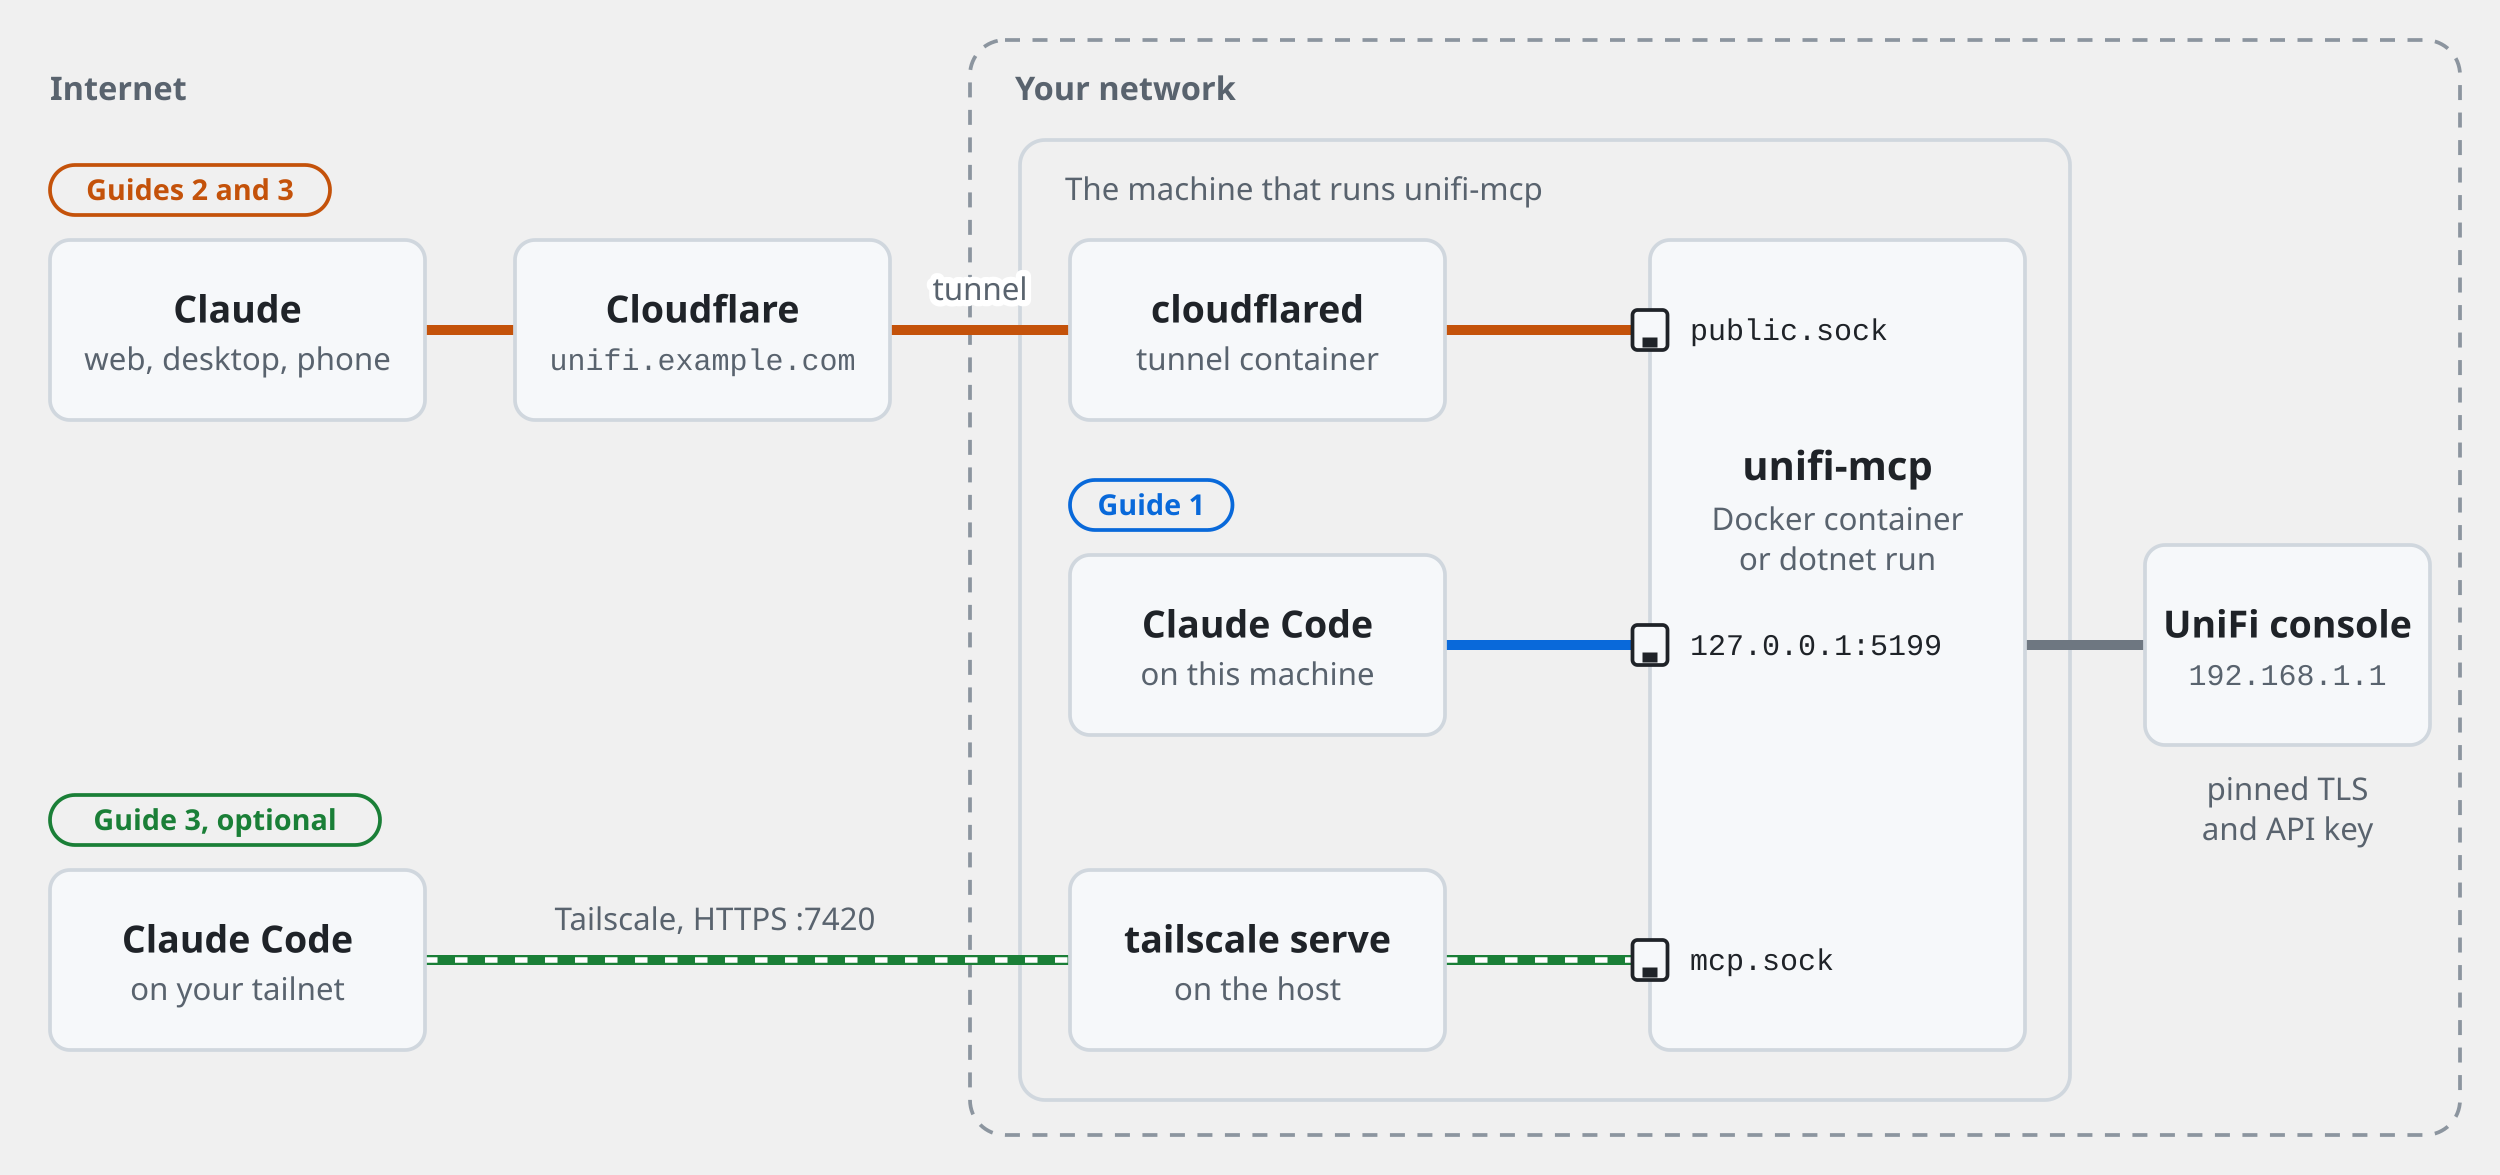
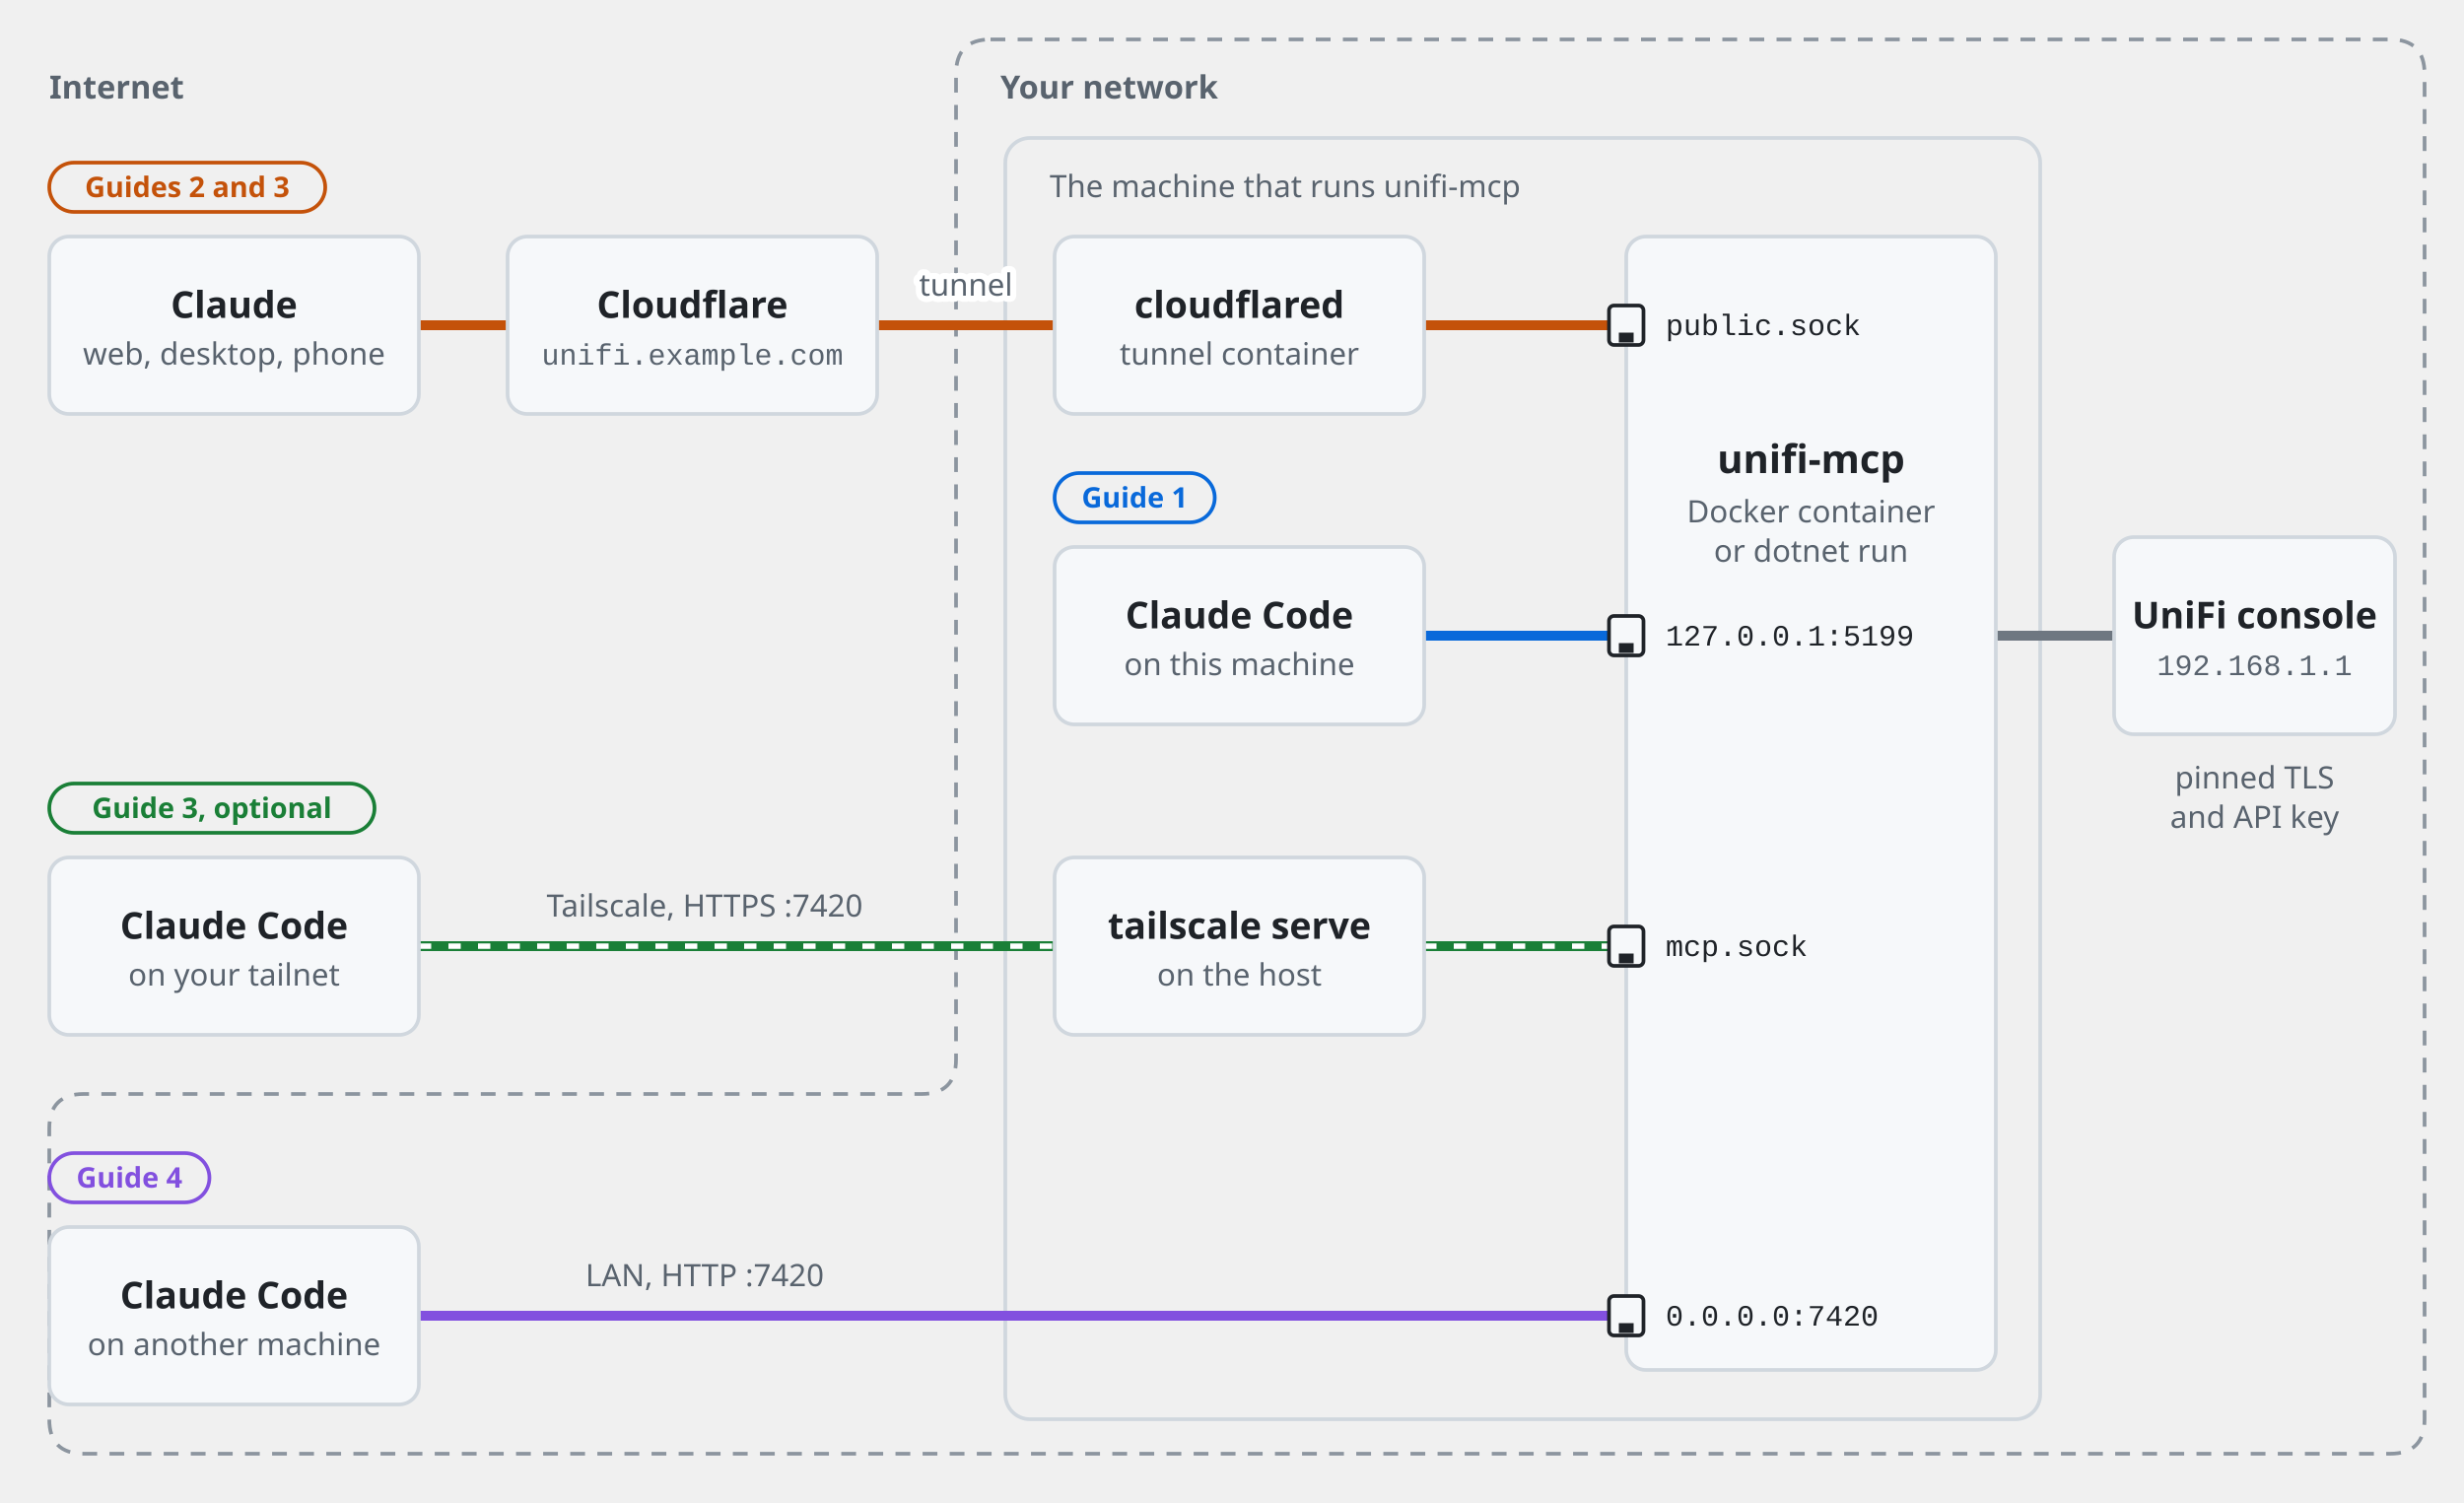
- <svg xmlns="http://www.w3.org/2000/svg" viewBox="0 0 1000 470" width="1000" height="470" role="img" aria-label="The three ways Claude reaches unifi-mcp: locally, through a Cloudflare tunnel, or over Tailscale">
+ <svg xmlns="http://www.w3.org/2000/svg" viewBox="0 0 1000 610" width="1000" height="610" role="img" aria-label="The four ways Claude reaches unifi-mcp: locally, through a Cloudflare tunnel, over Tailscale, or across your LAN">
  <style>
  text { font-family: -apple-system, BlinkMacSystemFont, "Segoe UI", "Noto Sans", Helvetica, Arial, sans-serif; }
  .t { font-size: 15px; font-weight: 600; fill: #1F2328; }
  .s { font-size: 12.5px; fill: #59636E; }
  .m { font-family: ui-monospace, SFMono-Regular, "SF Mono", Menlo, Consolas, "Liberation Mono", monospace; font-size: 12px; fill: #1F2328; }
  .mm { font-family: ui-monospace, SFMono-Regular, "SF Mono", Menlo, Consolas, "Liberation Mono", monospace; font-size: 12px; fill: #59636E; }
  .l { font-size: 13px; font-weight: 600; fill: #59636E; }
  .tag { font-size: 11.5px; font-weight: 600; }
  .n { font-size: 12px; font-weight: 700; fill: #FFFFFF; }
  .halo { paint-order: stroke; stroke: #FFFFFF; stroke-width: 5px; stroke-linejoin: round; }
</style>
  <text class="l" x="20" y="40">Internet</text>
-   <rect x="388" y="16" width="596" height="438" rx="14" fill="none" stroke="#8C959F" stroke-width="1.5" stroke-dasharray="6 5" />
+   <path d="M402 16 H970 Q984 16 984 30 V576 Q984 590 970 590 H34 Q20 590 20 576 V458 Q20 444 34 444 H374 Q388 444 388 430 V30 Q388 16 402 16 Z" fill="none" stroke="#8C959F" stroke-width="1.5" stroke-dasharray="6 5" />
  <text class="l" x="406" y="40">Your network</text>
-   <rect x="408" y="56" width="420" height="384" rx="10" fill="none" stroke="#D0D7DE" stroke-width="1.5" />
+   <rect x="408" y="56" width="420" height="520" rx="10" fill="none" stroke="#D0D7DE" stroke-width="1.5" />
  <text class="s" x="426" y="80">The machine that runs unifi-mcp</text>
  <path d="M170 132 H206" fill="none" stroke="#C4520A" stroke-width="4" stroke-linecap="round" stroke-linejoin="round" />
  <path d="M356 132 H428" fill="none" stroke="#C4520A" stroke-width="4" stroke-linecap="round" stroke-linejoin="round" />
  <path d="M578 132 H660" fill="none" stroke="#C4520A" stroke-width="4" stroke-linecap="round" stroke-linejoin="round" />
  <path d="M578 258 H660" fill="none" stroke="#0969DA" stroke-width="4" stroke-linecap="round" stroke-linejoin="round" />
  <path d="M170 384 H428" fill="none" stroke="#1A7F37" stroke-width="4" stroke-linecap="round" stroke-linejoin="round" />
  <path d="M170 384 H428" fill="none" stroke="#FFFFFF" stroke-width="2.2" stroke-dasharray="5 7" stroke-linecap="butt" />
  <path d="M578 384 H660" fill="none" stroke="#1A7F37" stroke-width="4" stroke-linecap="round" stroke-linejoin="round" />
  <path d="M578 384 H660" fill="none" stroke="#FFFFFF" stroke-width="2.2" stroke-dasharray="5 7" stroke-linecap="butt" />
  <path d="M810 258 H858" fill="none" stroke="#6E7781" stroke-width="4" stroke-linecap="round" stroke-linejoin="round" />
  <text class="s halo" x="392" y="120" text-anchor="middle">tunnel</text>
  <text class="s" x="286" y="372" text-anchor="middle">Tailscale, HTTPS :7420</text>
  <rect x="20" y="66" width="112" height="20" rx="10" fill="none" stroke="#C4520A" stroke-width="1.5" />
  <text class="tag" x="76" y="80" text-anchor="middle" fill="#C4520A">Guides 2 and 3</text>
  <rect x="20" y="96" width="150" height="72" rx="8" fill="#F6F8FA" stroke="#D0D7DE" stroke-width="1.5" />
  <text class="t" x="95" y="129" text-anchor="middle">Claude</text>
  <text class="s" x="95" y="148" text-anchor="middle">web, desktop, phone</text>
  <rect x="206" y="96" width="150" height="72" rx="8" fill="#F6F8FA" stroke="#D0D7DE" stroke-width="1.5" />
  <text class="t" x="281" y="129" text-anchor="middle">Cloudflare</text>
  <text class="mm" x="281" y="148" text-anchor="middle">unifi.example.com</text>
  <rect x="428" y="96" width="150" height="72" rx="8" fill="#F6F8FA" stroke="#D0D7DE" stroke-width="1.5" />
  <text class="t" x="503" y="129" text-anchor="middle">cloudflared</text>
  <text class="s" x="503" y="148" text-anchor="middle">tunnel container</text>
  <rect x="428" y="192" width="65" height="20" rx="10" fill="none" stroke="#0969DA" stroke-width="1.5" />
  <text class="tag" x="460.5" y="206" text-anchor="middle" fill="#0969DA">Guide 1</text>
  <rect x="428" y="222" width="150" height="72" rx="8" fill="#F6F8FA" stroke="#D0D7DE" stroke-width="1.5" />
  <text class="t" x="503" y="255" text-anchor="middle">Claude Code</text>
  <text class="s" x="503" y="274" text-anchor="middle">on this machine</text>
  <rect x="20" y="318" width="132" height="20" rx="10" fill="none" stroke="#1A7F37" stroke-width="1.5" />
  <text class="tag" x="86" y="332" text-anchor="middle" fill="#1A7F37">Guide 3, optional</text>
  <rect x="20" y="348" width="150" height="72" rx="8" fill="#F6F8FA" stroke="#D0D7DE" stroke-width="1.5" />
  <text class="t" x="95" y="381" text-anchor="middle">Claude Code</text>
  <text class="s" x="95" y="400" text-anchor="middle">on your tailnet</text>
  <rect x="428" y="348" width="150" height="72" rx="8" fill="#F6F8FA" stroke="#D0D7DE" stroke-width="1.5" />
  <text class="t" x="503" y="381" text-anchor="middle">tailscale serve</text>
  <text class="s" x="503" y="400" text-anchor="middle">on the host</text>
-   <rect x="660" y="96" width="150" height="324" rx="8" fill="#F6F8FA" stroke="#D0D7DE" stroke-width="1.5" />
+   <rect x="660" y="96" width="150" height="460" rx="8" fill="#F6F8FA" stroke="#D0D7DE" stroke-width="1.5" />
  <text class="t" x="735" y="192" text-anchor="middle" style="font-size:16px">unifi-mcp</text>
  <text class="s" x="735" y="212" text-anchor="middle">Docker container</text>
  <text class="s" x="735" y="228" text-anchor="middle">or dotnet run</text>
  <rect x="653" y="124" width="14" height="16" rx="2" fill="#F6F8FA" stroke="#1F2328" stroke-width="1.5" />
  <rect x="657" y="135" width="6" height="4" fill="#1F2328" />
  <text class="m" x="676" y="136">public.sock</text>
  <rect x="653" y="250" width="14" height="16" rx="2" fill="#F6F8FA" stroke="#1F2328" stroke-width="1.5" />
  <rect x="657" y="261" width="6" height="4" fill="#1F2328" />
  <text class="m" x="676" y="262">127.0.0.1:5199</text>
  <rect x="653" y="376" width="14" height="16" rx="2" fill="#F6F8FA" stroke="#1F2328" stroke-width="1.5" />
  <rect x="657" y="387" width="6" height="4" fill="#1F2328" />
  <text class="m" x="676" y="388">mcp.sock</text>
  <rect x="858" y="218" width="114" height="80" rx="8" fill="#F6F8FA" stroke="#D0D7DE" stroke-width="1.5" />
  <text class="t" x="915" y="255" text-anchor="middle">UniFi console</text>
  <text class="mm" x="915" y="274" text-anchor="middle">192.168.1.1</text>
  <text class="s" x="915" y="320" text-anchor="middle">pinned TLS</text>
  <text class="s" x="915" y="336" text-anchor="middle">and API key</text>
+   <path d="M170 534 H660" fill="none" stroke="#8250DF" stroke-width="4" stroke-linecap="round" stroke-linejoin="round" />
+   <text class="s" x="286" y="522" text-anchor="middle">LAN, HTTP :7420</text>
+   <rect x="20" y="468" width="65" height="20" rx="10" fill="none" stroke="#8250DF" stroke-width="1.5" />
+   <text class="tag" x="52.5" y="482" text-anchor="middle" fill="#8250DF">Guide 4</text>
+   <rect x="20" y="498" width="150" height="72" rx="8" fill="#F6F8FA" stroke="#D0D7DE" stroke-width="1.5" />
+   <text class="t" x="95" y="531" text-anchor="middle">Claude Code</text>
+   <text class="s" x="95" y="550" text-anchor="middle">on another machine</text>
+   <rect x="653" y="526" width="14" height="16" rx="2" fill="#F6F8FA" stroke="#1F2328" stroke-width="1.5" />
+   <rect x="657" y="537" width="6" height="4" fill="#1F2328" />
+   <text class="m" x="676" y="538">0.0.0.0:7420</text>
</svg>
